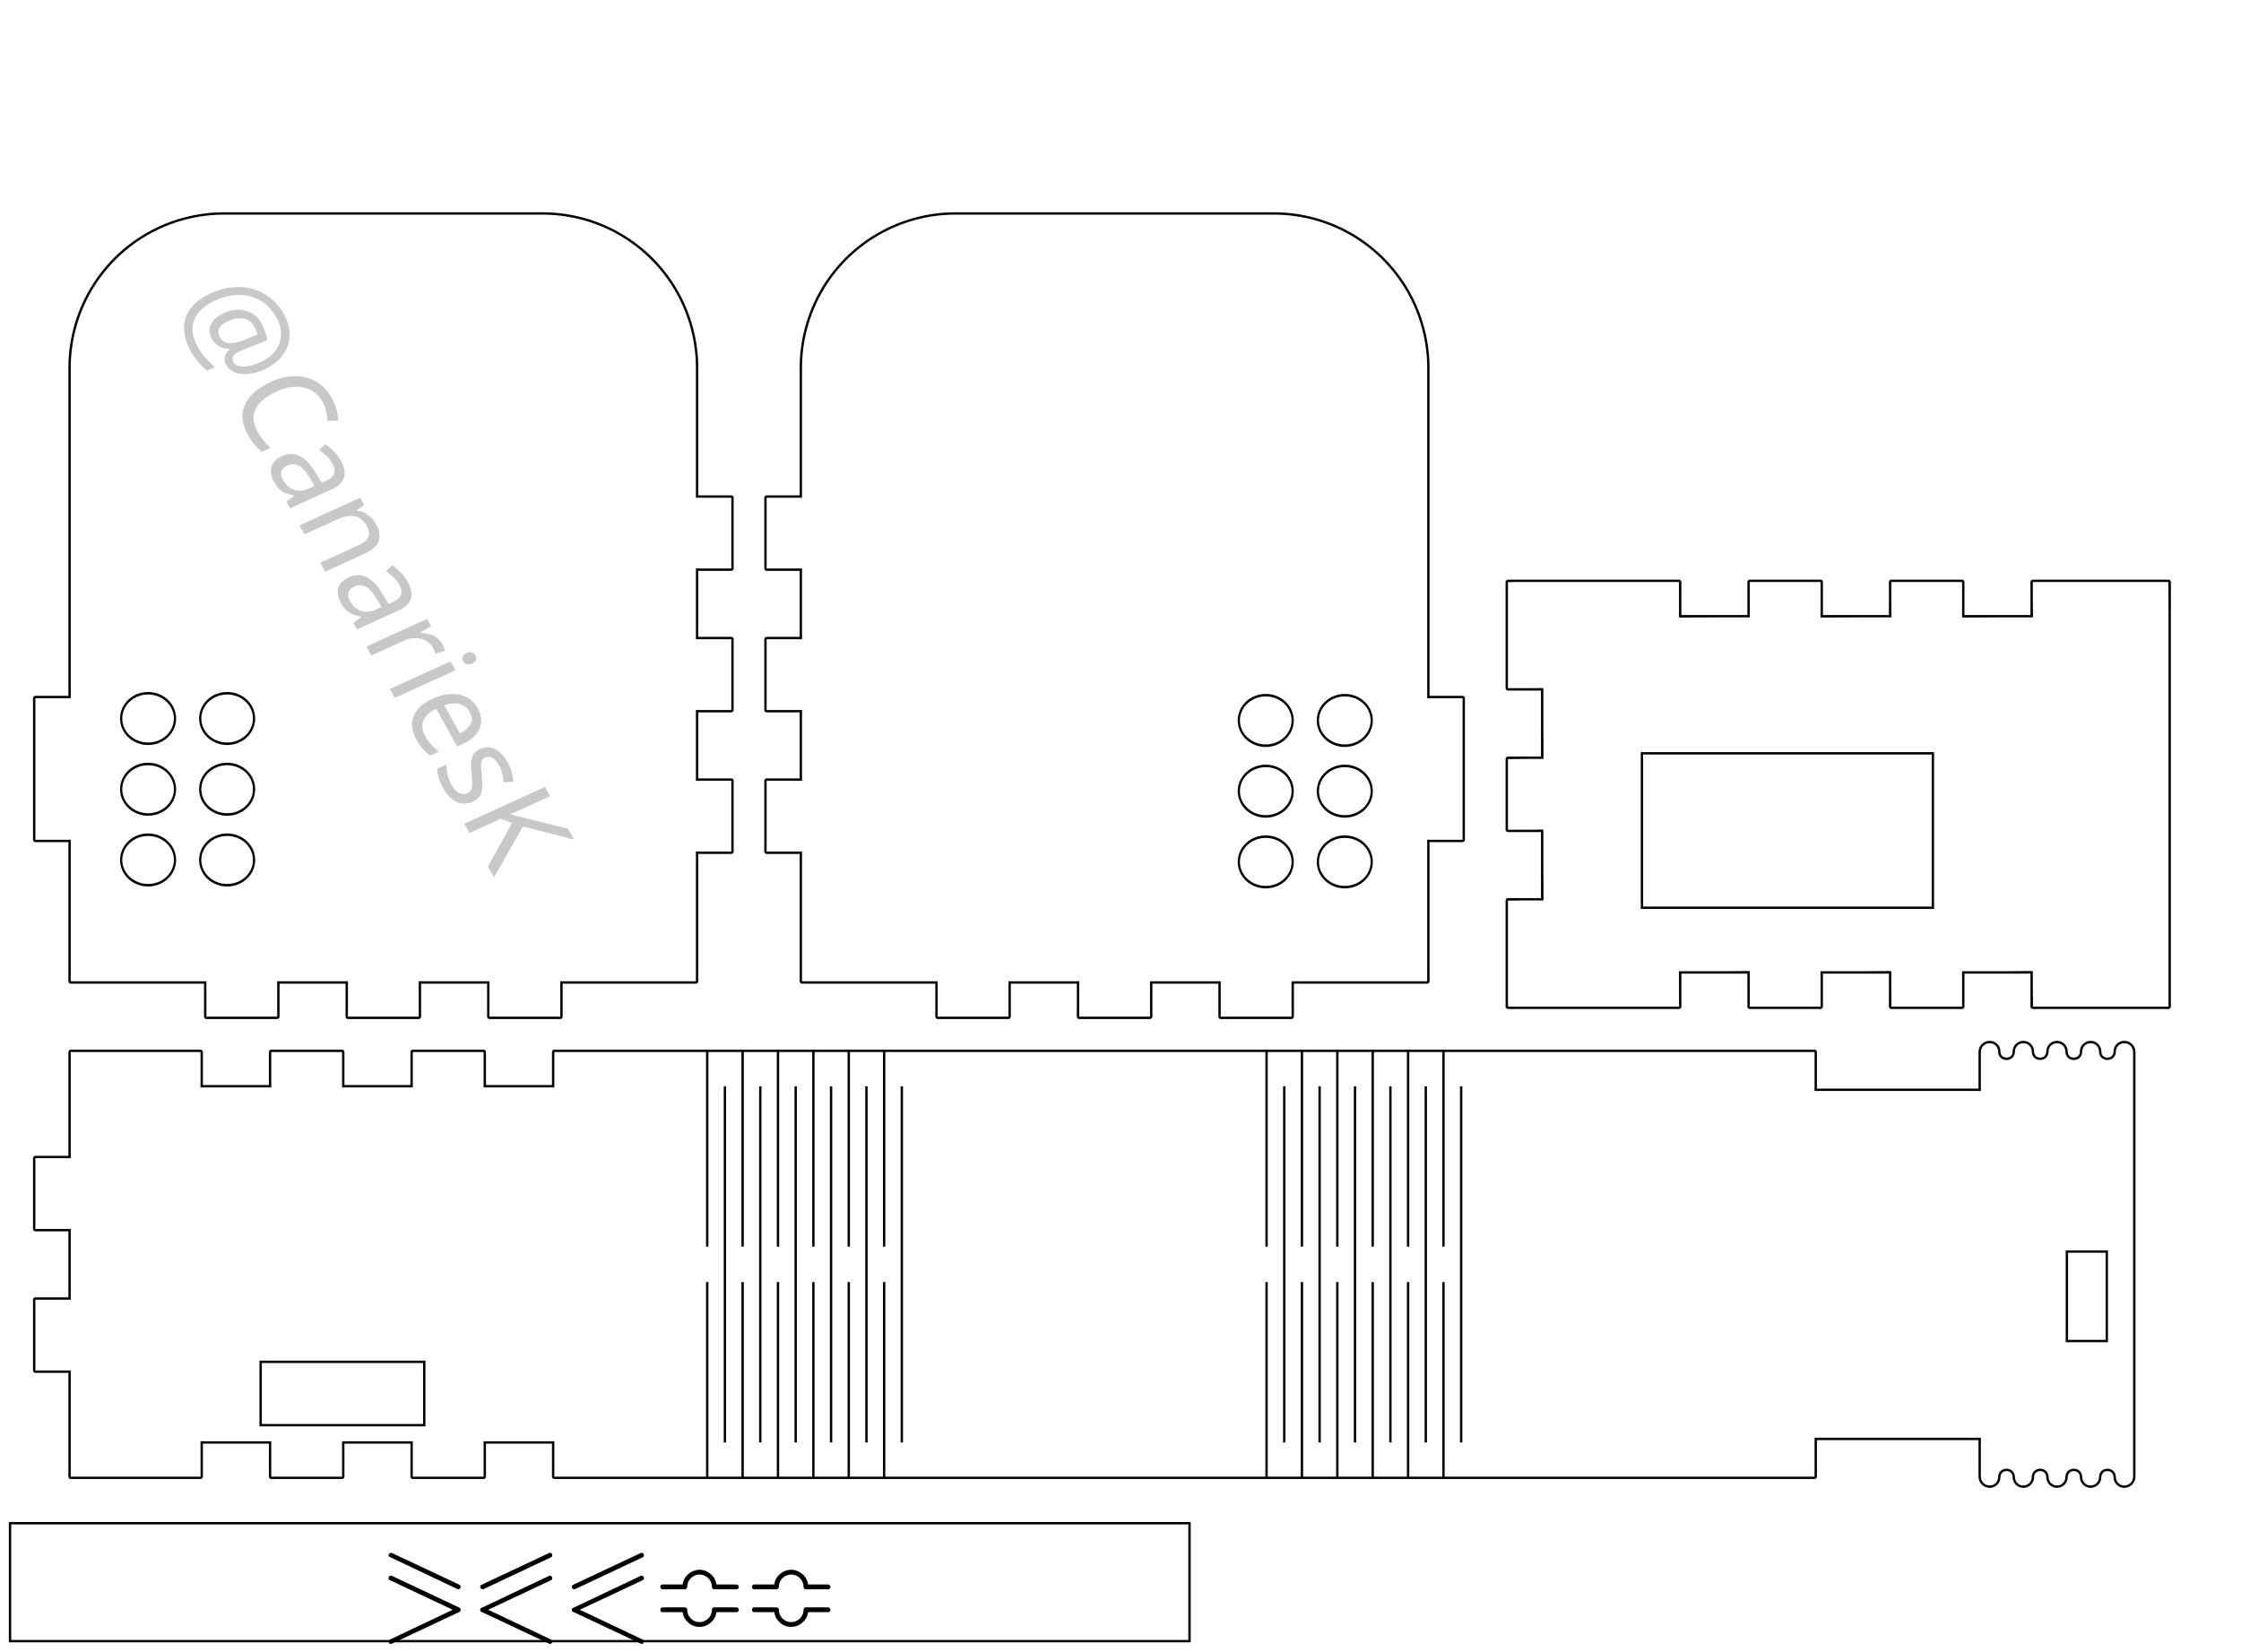
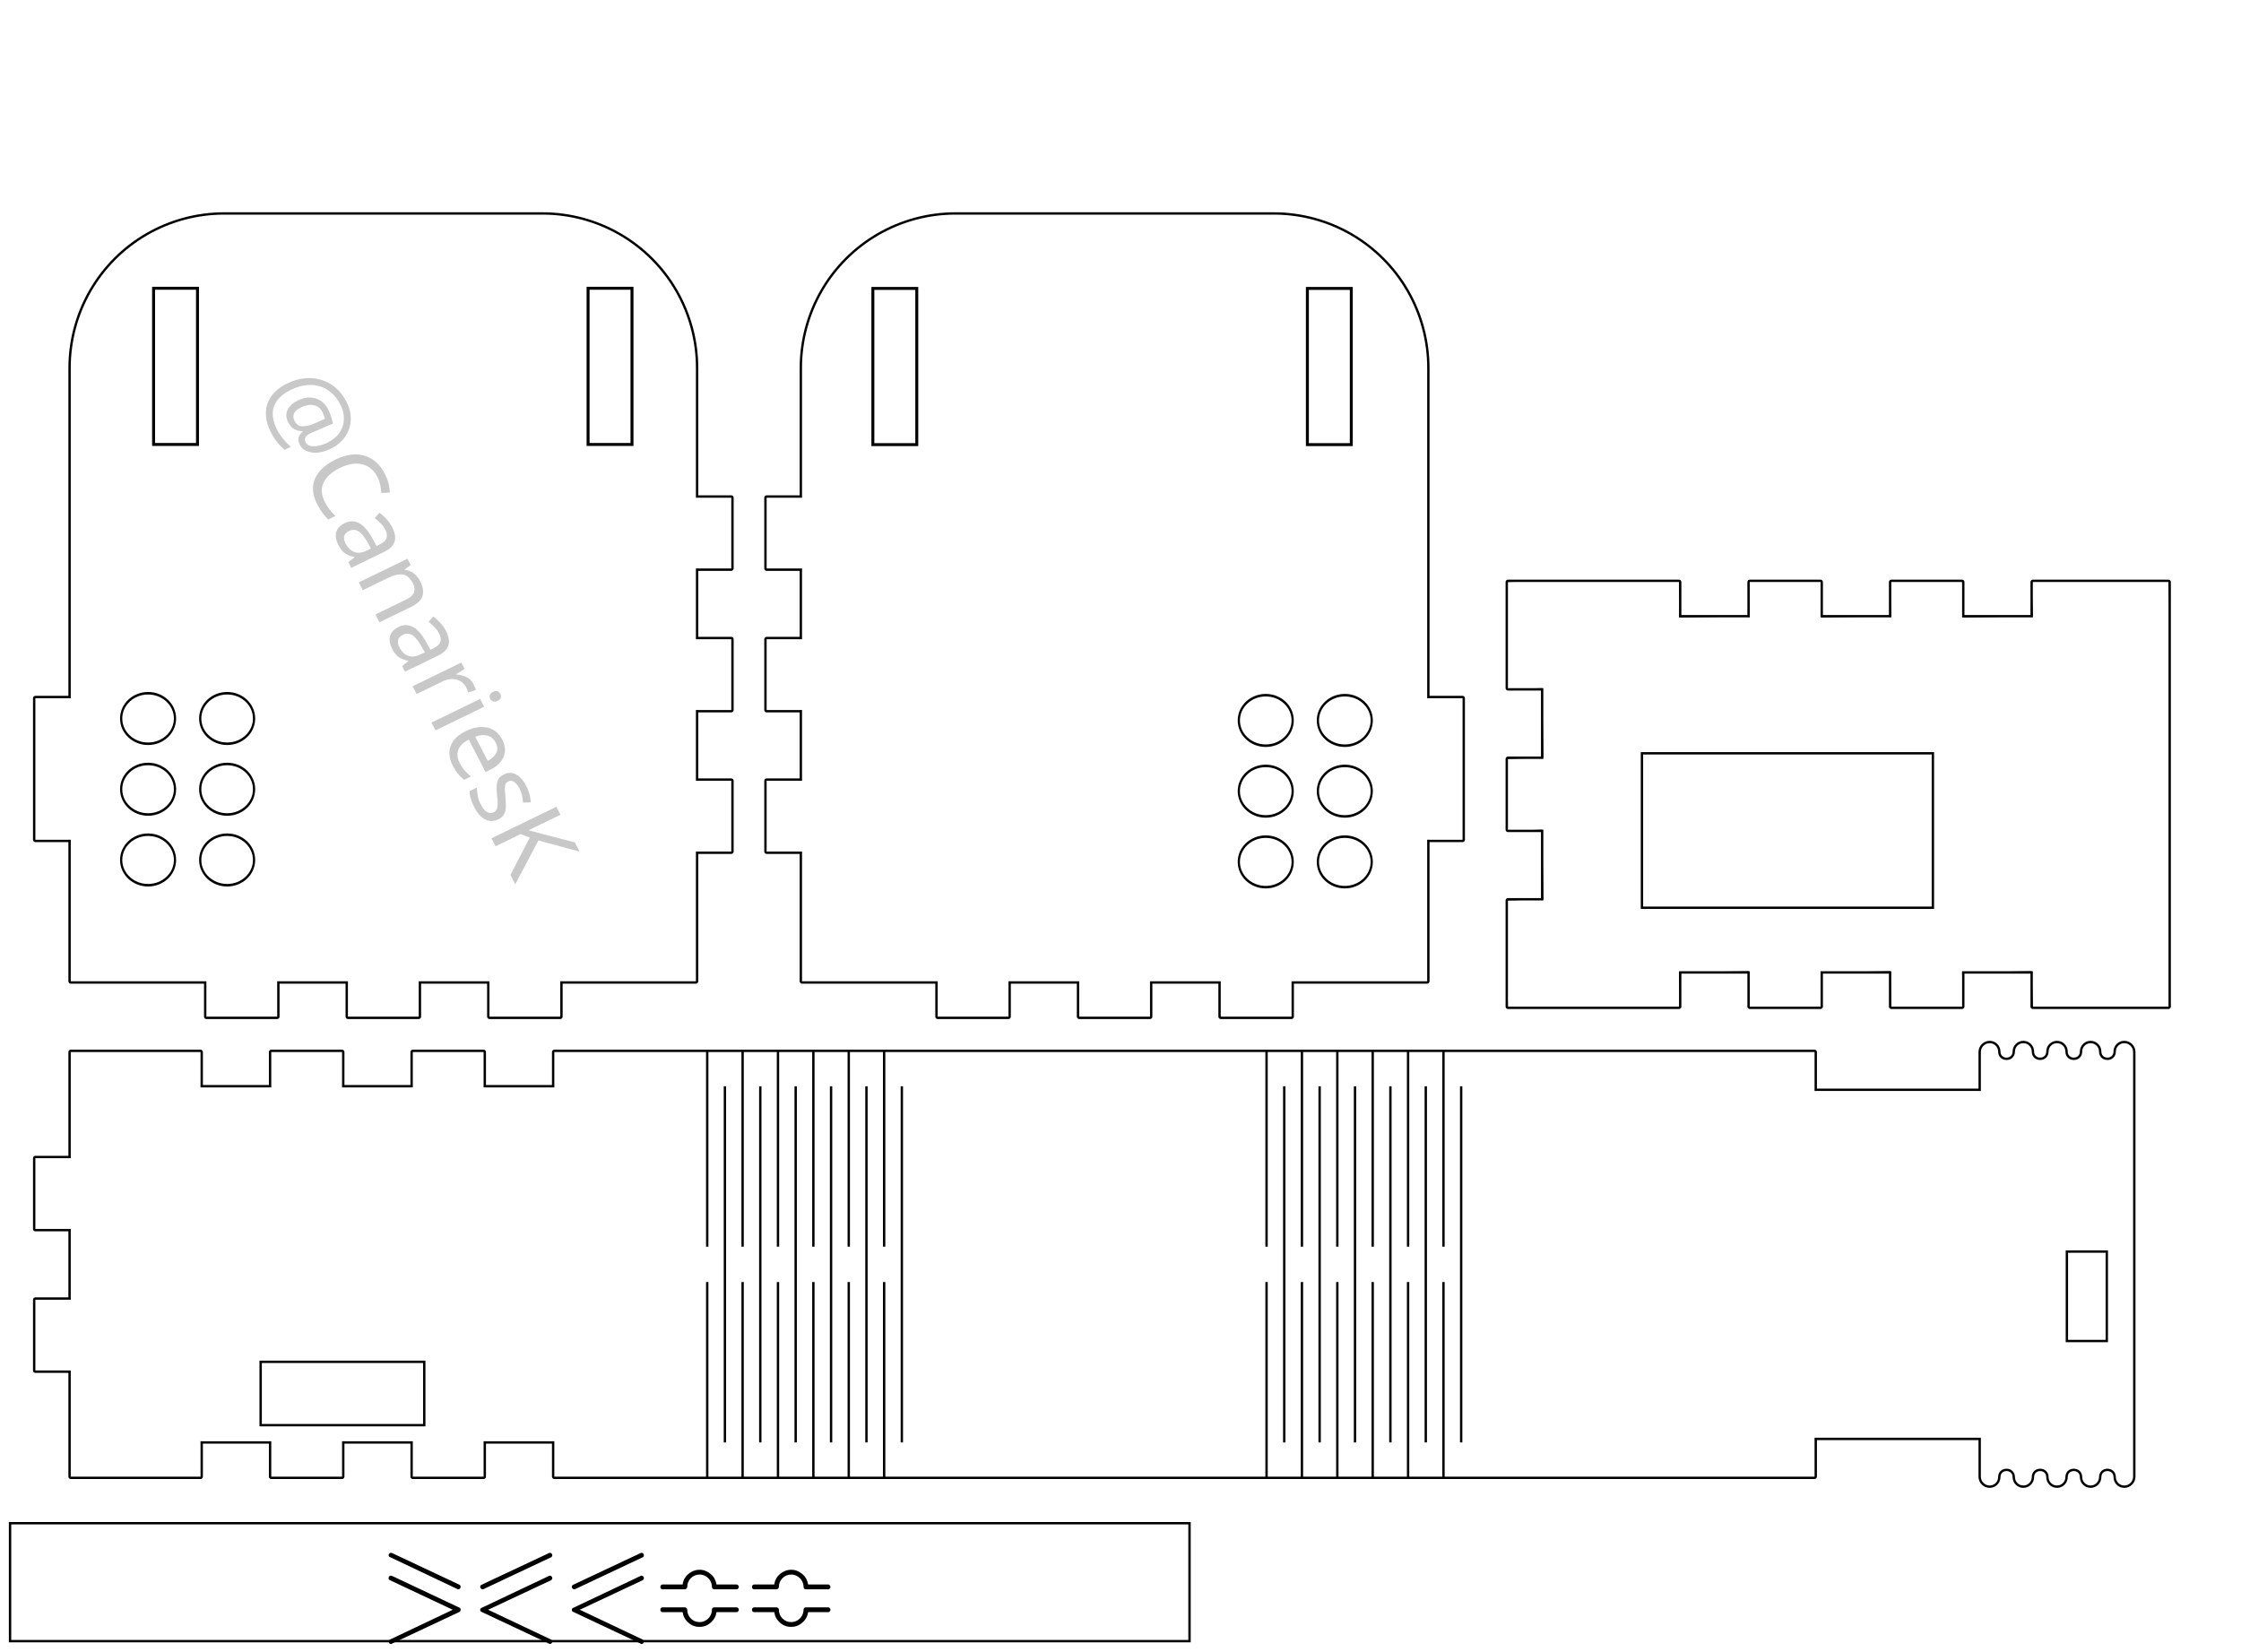
<svg xmlns="http://www.w3.org/2000/svg" xmlns:ns1="http://www.openswatchbook.org/uri/2009/osb" xmlns:xlink="http://www.w3.org/1999/xlink" id="svg2" version="1.1" viewBox="0 9860 190 140" height="140mm" width="190mm">
  <defs id="defs4">
    <linearGradient id="linearGradient4882" ns1:paint="gradient">
      <stop style="stop-color:#000000;stop-opacity:1;" offset="0" id="stop4884" />
      <stop style="stop-color:#000000;stop-opacity:0;" offset="1" id="stop4886" />
    </linearGradient>
    <g id="g6">
      <symbol overflow="visible" id="glyph0-0">
        <path style="stroke:none;" d="M 1.25 0 L 1.25 -6.25 L 6.25 -6.25 L 6.25 0 Z M 6.094 -0.156 L 6.094 -6.094 L 1.406 -6.094 L 1.406 -0.156 Z M 6.094 -0.156 " id="path9" />
      </symbol>
      <symbol overflow="visible" id="glyph0-1">
        <path style="stroke:none;" d="M 0.828 1.172 C 0.828 1.086 0.875 1.023 0.969 0.984 L 6.266 -1.531 L 0.922 -4.047 C 0.859 -4.078 0.828 -4.133 0.828 -4.219 C 0.828 -4.27 0.844 -4.316 0.875 -4.359 C 0.914 -4.398 0.969 -4.422 1.031 -4.422 C 1.062 -4.422 1.086 -4.414 1.109 -4.406 L 6.844 -1.703 C 6.906 -1.672 6.938 -1.613 6.938 -1.531 C 6.938 -1.445 6.898 -1.383 6.828 -1.344 L 1.109 1.344 C 1.086 1.363 1.062 1.375 1.031 1.375 C 0.977 1.375 0.93 1.352 0.891 1.312 C 0.848 1.27 0.828 1.223 0.828 1.172 Z M 0.969 -5.984 C 0.875 -6.016 0.828 -6.07 0.828 -6.156 C 0.828 -6.207 0.848 -6.254 0.891 -6.297 C 0.93 -6.336 0.977 -6.359 1.031 -6.359 C 1.062 -6.359 1.086 -6.352 1.109 -6.344 L 6.828 -3.656 C 6.898 -3.613 6.938 -3.551 6.938 -3.469 C 6.938 -3.414 6.914 -3.367 6.875 -3.328 C 6.844 -3.285 6.797 -3.266 6.734 -3.266 C 6.703 -3.266 6.68 -3.27 6.672 -3.281 Z M 0.969 -5.984 " id="path12" />
      </symbol>
      <symbol overflow="visible" id="glyph0-2">
        <path style="stroke:none;" d="M 0.922 -1.359 C 0.859 -1.379 0.828 -1.438 0.828 -1.531 C 0.828 -1.613 0.875 -1.672 0.969 -1.703 L 6.672 -4.406 C 6.68 -4.414 6.703 -4.422 6.734 -4.422 C 6.797 -4.422 6.844 -4.398 6.875 -4.359 C 6.914 -4.328 6.938 -4.281 6.938 -4.219 C 6.938 -4.133 6.898 -4.07 6.828 -4.031 L 1.5 -1.531 L 6.844 1 C 6.906 1.031 6.938 1.086 6.938 1.172 C 6.938 1.223 6.914 1.27 6.875 1.312 C 6.844 1.352 6.797 1.375 6.734 1.375 C 6.703 1.375 6.68 1.363 6.672 1.344 Z M 0.828 -3.469 C 0.828 -3.551 0.859 -3.609 0.922 -3.641 L 6.672 -6.344 C 6.68 -6.352 6.703 -6.359 6.734 -6.359 C 6.797 -6.359 6.844 -6.336 6.875 -6.297 C 6.914 -6.266 6.938 -6.219 6.938 -6.156 C 6.938 -6.07 6.906 -6.016 6.844 -5.984 L 1.109 -3.281 C 1.086 -3.27 1.062 -3.266 1.031 -3.266 C 0.977 -3.266 0.93 -3.285 0.891 -3.328 C 0.848 -3.367 0.828 -3.414 0.828 -3.469 Z M 0.828 -3.469 " id="path15" />
      </symbol>
      <symbol overflow="visible" id="glyph0-3">
        <path style="stroke:none;" d="M 0.75 -1.328 C 0.695 -1.328 0.648 -1.348 0.609 -1.391 C 0.578 -1.43 0.562 -1.477 0.562 -1.531 C 0.562 -1.582 0.578 -1.629 0.609 -1.672 C 0.648 -1.711 0.695 -1.734 0.75 -1.734 L 2.656 -1.734 C 2.695 -1.734 2.738 -1.711 2.781 -1.672 C 2.82 -1.641 2.844 -1.598 2.844 -1.547 C 2.844 -1.254 2.941 -1.004 3.141 -0.797 C 3.348 -0.586 3.598 -0.484 3.891 -0.484 C 4.078 -0.484 4.25 -0.531 4.406 -0.625 C 4.57 -0.719 4.703 -0.848 4.797 -1.016 C 4.891 -1.191 4.938 -1.367 4.938 -1.547 C 4.938 -1.586 4.953 -1.629 4.984 -1.672 C 5.023 -1.711 5.07 -1.734 5.125 -1.734 L 7.031 -1.734 C 7.082 -1.734 7.125 -1.711 7.156 -1.672 C 7.195 -1.629 7.219 -1.582 7.219 -1.531 C 7.219 -1.477 7.195 -1.43 7.156 -1.391 C 7.125 -1.348 7.082 -1.328 7.031 -1.328 L 5.328 -1.328 C 5.273 -0.973 5.109 -0.676 4.828 -0.438 C 4.555 -0.195 4.242 -0.078 3.891 -0.078 C 3.523 -0.078 3.207 -0.195 2.938 -0.438 C 2.664 -0.676 2.504 -0.973 2.453 -1.328 Z M 0.75 -3.266 C 0.695 -3.266 0.648 -3.285 0.609 -3.328 C 0.578 -3.367 0.562 -3.414 0.562 -3.469 C 0.562 -3.52 0.578 -3.566 0.609 -3.609 C 0.648 -3.648 0.695 -3.672 0.75 -3.672 L 2.453 -3.672 C 2.484 -3.91 2.566 -4.125 2.703 -4.312 C 2.848 -4.5 3.02 -4.645 3.219 -4.75 C 3.426 -4.863 3.648 -4.922 3.891 -4.922 C 4.066 -4.922 4.234 -4.891 4.391 -4.828 C 4.547 -4.766 4.691 -4.676 4.828 -4.562 C 4.961 -4.457 5.07 -4.328 5.156 -4.172 C 5.238 -4.016 5.297 -3.848 5.328 -3.672 L 7.031 -3.672 C 7.082 -3.672 7.125 -3.648 7.156 -3.609 C 7.195 -3.566 7.219 -3.52 7.219 -3.469 C 7.219 -3.414 7.195 -3.367 7.156 -3.328 C 7.125 -3.285 7.082 -3.266 7.031 -3.266 L 5.125 -3.266 C 5.07 -3.266 5.023 -3.285 4.984 -3.328 C 4.953 -3.367 4.938 -3.414 4.938 -3.469 C 4.938 -3.645 4.891 -3.816 4.797 -3.984 C 4.703 -4.148 4.57 -4.281 4.406 -4.375 C 4.25 -4.469 4.078 -4.516 3.891 -4.516 C 3.598 -4.516 3.348 -4.41 3.141 -4.203 C 2.941 -3.992 2.844 -3.75 2.844 -3.469 C 2.844 -3.414 2.82 -3.367 2.781 -3.328 C 2.738 -3.285 2.695 -3.266 2.656 -3.266 Z M 0.75 -3.266 " id="path18" />
      </symbol>
    </g>
  </defs>
  <iframe class="cleanslate hidden" src="moz-extension://0c9fc154-792e-43d2-acbf-948e3a7fc030/static/commandline.html" id="cmdline_iframe" style="height: 0px !important;" />
  <g id="surface5">
    <path style="fill:none;stroke-width:0.2;stroke-linecap:butt;stroke-linejoin:miter;stroke:rgb(0%,0%,0%);stroke-opacity:1;stroke-miterlimit:10;" d="M -31.266 -1.131 L 68.734 -1.131 L 68.734 8.869 L -31.266 8.869 Z M -0 0.002 " transform="matrix(1,0,0,-1,32.11758,9998.017)" id="path21" />
    <path style="fill:none;stroke-width:0.2;stroke-linecap:butt;stroke-linejoin:miter;stroke:rgb(100%,100%,100%);stroke-opacity:1;stroke-miterlimit:10;" d="M -0 0.002 L 37.464 0.002 L 37.464 7.736 L -0 7.736 Z M -0 0.002 " transform="matrix(1,0,0,-1,32.11758,9998.017)" id="path23" />
    <g style="fill:rgb(0%,0%,0%);fill-opacity:1;" id="g25">
      <use xlink:href="#glyph0-1" x="32.118" y="9998.017" id="use27" />
      <use xlink:href="#glyph0-2" x="39.886" y="9998.017" id="use29" />
      <use xlink:href="#glyph0-2" x="47.655" y="9998.017" id="use31" />
      <use xlink:href="#glyph0-3" x="55.423" y="9998.017" id="use33" />
      <use xlink:href="#glyph0-3" x="63.192" y="9998.017" id="use35" />
    </g>
    <path style="fill:none;stroke-width:0.2;stroke-linecap:butt;stroke-linejoin:miter;stroke:rgb(0%,0%,0%);stroke-opacity:1;stroke-miterlimit:10;" d="M 0 0 L 11 0 M 11 0 C 11.055 0 11.102 0.043 11.102 0.102 M 11.102 0.102 L 11.102 3.102 C 11.102 3.047 11.059 3 11 3 M 11 3 L 17 3 C 16.945 3 16.898 3.043 16.898 3.102 M 16.898 3.102 L 16.898 0.102 C 16.898 0.047 16.941 0 17 0 M 17 0 L 23 0 M 23 0 C 23.055 0 23.102 0.043 23.102 0.102 M 23.102 0.102 L 23.102 3.102 C 23.102 3.047 23.059 3 23 3 M 23 3 L 29 3 C 28.945 3 28.898 3.043 28.898 3.102 M 28.898 3.102 L 28.898 0.102 C 28.898 0.047 28.941 0 29 0 M 29 0 L 35 0 M 35 0 C 35.055 0 35.102 0.043 35.102 0.102 M 35.102 0.102 L 35.102 3.102 C 35.102 3.047 35.059 3 35 3 M 35 3 L 41 3 C 40.945 3 40.898 3.043 40.898 3.102 M 40.898 3.102 L 40.898 0.102 C 40.898 0.047 40.941 0 41 0 M 41 0 L 52 0 M 53.961 0 L 53.961 16.602 M 53.961 19.602 L 53.961 36.199 M 55.461 33.199 L 55.461 3 M 56.961 0 L 56.961 16.602 M 56.961 19.602 L 56.961 36.199 M 58.461 33.199 L 58.461 3 M 59.961 0 L 59.961 16.602 M 59.961 19.602 L 59.961 36.199 M 61.461 33.199 L 61.461 3 M 62.961 0 L 62.961 16.602 M 62.961 19.602 L 62.961 36.199 M 64.461 33.199 L 64.461 3 M 65.961 0 L 65.961 16.602 M 65.961 19.602 L 65.961 36.199 M 67.461 33.199 L 67.461 3 M 68.961 0 L 68.961 16.602 M 68.961 19.602 L 68.961 36.199 M 70.461 33.199 L 70.461 3 M 52 0 L 72.422 0 M 72.422 0 L 99.422 0 M 101.383 0 L 101.383 16.602 M 101.383 19.602 L 101.383 36.199 M 102.883 33.199 L 102.883 3 M 104.383 0 L 104.383 16.602 M 104.383 19.602 L 104.383 36.199 M 105.883 33.199 L 105.883 3 M 107.383 0 L 107.383 16.602 M 107.383 19.602 L 107.383 36.199 M 108.883 33.199 L 108.883 3 M 110.383 0 L 110.383 16.602 M 110.383 19.602 L 110.383 36.199 M 111.883 33.199 L 111.883 3 M 113.383 0 L 113.383 16.602 M 113.383 19.602 L 113.383 36.199 M 114.883 33.199 L 114.883 3 M 116.383 0 L 116.383 16.602 M 116.383 19.602 L 116.383 36.199 M 117.883 33.199 L 117.883 3 M 99.422 0 L 119.844 0 M 119.844 0 L 147.844 0 C 147.898 0 147.945 0.043 147.945 0.102 M 147.945 0.102 L 147.945 3.402 C 147.945 3.348 147.902 3.301 147.844 3.301 M 147.844 3.301 L 161.945 3.301 C 161.891 3.301 161.844 3.344 161.844 3.402 M 161.844 3.402 L 161.844 0.102 C 161.844 -0.367 162.223 -0.75 162.695 -0.75 C 163.145 -0.75 163.508 -0.387 163.508 0.062 C 163.508 0.879 164.734 0.879 164.734 0.062 C 164.734 -0.387 165.098 -0.75 165.547 -0.75 C 165.996 -0.75 166.359 -0.387 166.359 0.062 C 166.359 0.879 167.586 0.879 167.586 0.062 C 167.586 -0.387 167.949 -0.75 168.398 -0.75 C 168.848 -0.75 169.211 -0.387 169.211 0.062 C 169.211 0.879 170.438 0.879 170.438 0.062 C 170.438 -0.387 170.801 -0.75 171.25 -0.75 C 171.699 -0.75 172.062 -0.387 172.062 0.062 C 172.062 0.879 173.289 0.879 173.289 0.062 C 173.289 -0.387 173.652 -0.75 174.102 -0.75 C 174.57 -0.75 174.953 -0.371 174.953 0.102 M 174.953 0.102 L 174.953 36.102 C 174.953 36.57 174.574 36.953 174.102 36.953 C 173.652 36.953 173.289 36.59 173.289 36.141 C 173.289 35.324 172.062 35.324 172.062 36.141 C 172.062 36.59 171.699 36.953 171.25 36.953 C 170.801 36.953 170.438 36.59 170.438 36.141 C 170.438 35.324 169.211 35.324 169.211 36.141 C 169.211 36.59 168.848 36.953 168.398 36.953 C 167.949 36.953 167.586 36.59 167.586 36.141 C 167.586 35.324 166.359 35.324 166.359 36.141 C 166.359 36.59 165.996 36.953 165.547 36.953 C 165.098 36.953 164.734 36.59 164.734 36.141 C 164.734 35.324 163.508 35.324 163.508 36.141 C 163.508 36.59 163.145 36.953 162.695 36.953 C 162.227 36.953 161.844 36.574 161.844 36.102 M 161.844 36.102 L 161.844 32.801 C 161.844 32.855 161.887 32.902 161.945 32.902 M 161.945 32.902 L 147.844 32.902 C 147.898 32.902 147.945 32.859 147.945 32.801 M 147.945 32.801 L 147.945 36.102 C 147.945 36.156 147.902 36.203 147.844 36.203 M 147.844 36.203 L 119.844 36.203 M 119.844 36.203 L 99.422 36.203 M 99.422 36.203 L 72.422 36.203 M 72.422 36.203 L 52 36.203 M 52 36.203 L 41 36.203 M 41 36.203 C 40.945 36.203 40.898 36.16 40.898 36.102 M 40.898 36.102 L 40.898 33.102 C 40.898 33.156 40.941 33.203 41 33.203 M 41 33.203 L 35 33.203 C 35.055 33.203 35.102 33.16 35.102 33.102 M 35.102 33.102 L 35.102 36.102 C 35.102 36.156 35.059 36.203 35 36.203 M 35 36.203 L 29 36.203 M 29 36.203 C 28.945 36.203 28.898 36.16 28.898 36.102 M 28.898 36.102 L 28.898 33.102 C 28.898 33.156 28.941 33.203 29 33.203 M 29 33.203 L 23 33.203 C 23.055 33.203 23.102 33.16 23.102 33.102 M 23.102 33.102 L 23.102 36.102 C 23.102 36.156 23.059 36.203 23 36.203 M 23 36.203 L 17 36.203 M 17 36.203 C 16.945 36.203 16.898 36.16 16.898 36.102 M 16.898 36.102 L 16.898 33.102 C 16.898 33.156 16.941 33.203 17 33.203 M 17 33.203 L 11 33.203 C 11.055 33.203 11.102 33.16 11.102 33.102 M 11.102 33.102 L 11.102 36.102 C 11.102 36.156 11.059 36.203 11 36.203 M 11 36.203 L -0 36.203 C -0.055 36.203 -0.102 36.16 -0.102 36.102 M -0.102 36.102 L -0.102 33.102 M -0.102 33.102 L -0.102 27.102 M -0.102 27.102 C -0.102 27.156 -0.059 27.203 -0 27.203 M -0 27.203 L -3 27.203 C -3.055 27.203 -3.102 27.16 -3.102 27.102 M -3.102 27.102 L -3.102 21.102 C -3.102 21.047 -3.059 21 -3 21 M -3 21 L -0 21 C -0.055 21 -0.102 21.043 -0.102 21.102 M -0.102 21.102 L -0.102 15.102 M -0.102 15.102 C -0.102 15.156 -0.059 15.203 -0 15.203 M -0 15.203 L -3 15.203 C -3.055 15.203 -3.102 15.16 -3.102 15.102 M -3.102 15.102 L -3.102 9.102 C -3.102 9.047 -3.059 9 -3 9 M -3 9 L -0 9 C -0.055 9 -0.102 9.043 -0.102 9.102 M -0.102 9.102 L -0.102 3.102 M -0.102 3.102 L -0.102 0.102 C -0.102 0.047 -0.059 0 0 0 " transform="matrix(1,0.000000000000000245,0.000000000000000245,-1,6,9985.301)" id="path37" />
    <path style="fill:none;stroke-width:0.2;stroke-linecap:butt;stroke-linejoin:miter;stroke:rgb(0%,0%,0%);stroke-opacity:1;stroke-miterlimit:10;" d="M -0 0 L 11.5 0 M 11.5 0 C 11.445 0 11.398 0.043 11.398 0.102 M 11.398 0.102 L 11.398 -2.898 C 11.398 -2.953 11.441 -3 11.5 -3 M 11.5 -3 L 17.5 -3 C 17.555 -3 17.602 -2.957 17.602 -2.898 M 17.602 -2.898 L 17.602 0.102 C 17.602 0.047 17.559 0 17.5 0 M 17.5 0 L 23.5 0 M 23.5 0 C 23.445 0 23.398 0.043 23.398 0.102 M 23.398 0.102 L 23.398 -2.898 C 23.398 -2.953 23.441 -3 23.5 -3 M 23.5 -3 L 29.5 -3 C 29.555 -3 29.602 -2.957 29.602 -2.898 M 29.602 -2.898 L 29.602 0.102 C 29.602 0.047 29.559 0 29.5 0 M 29.5 0 L 35.5 0 M 35.5 0 C 35.445 0 35.398 0.043 35.398 0.102 M 35.398 0.102 L 35.398 -2.898 C 35.398 -2.953 35.441 -3 35.5 -3 M 35.5 -3 L 41.5 -3 C 41.555 -3 41.602 -2.957 41.602 -2.898 M 41.602 -2.898 L 41.602 0.102 C 41.602 0.047 41.559 0 41.5 0 M 41.5 0 L 53 0 C 53.055 0 53.102 0.043 53.102 0.102 M 53.102 0.102 L 53.102 11.102 M 53.102 11.102 C 53.102 11.047 53.059 11 53 11 M 53 11 L 56 11 C 56.055 11 56.102 11.043 56.102 11.102 M 56.102 11.102 L 56.102 17.102 C 56.102 17.156 56.059 17.203 56 17.203 M 56 17.203 L 53 17.203 C 53.055 17.203 53.102 17.16 53.102 17.102 M 53.102 17.102 L 53.102 23.102 M 53.102 23.102 C 53.102 23.047 53.059 23 53 23 M 53 23 L 56 23 C 56.055 23 56.102 23.043 56.102 23.102 M 56.102 23.102 L 56.102 29.102 C 56.102 29.156 56.059 29.203 56 29.203 M 56 29.203 L 53 29.203 C 53.055 29.203 53.102 29.16 53.102 29.102 M 53.102 29.102 L 53.102 35.102 M 53.102 35.102 C 53.102 35.047 53.059 35 53 35 M 53 35 L 56 35 C 56.055 35 56.102 35.043 56.102 35.102 M 56.102 35.102 L 56.102 41.102 C 56.102 41.156 56.059 41.203 56 41.203 M 56 41.203 L 53 41.203 C 53.055 41.203 53.102 41.16 53.102 41.102 M 53.102 41.102 L 53.102 52.102 C 53.102 54.402 52.496 56.66 51.348 58.652 C 50.199 60.645 48.543 62.297 46.551 63.449 C 44.559 64.598 42.301 65.203 40 65.203 M 40 65.203 L 13 65.203 C 10.699 65.203 8.441 64.598 6.449 63.449 C 4.457 62.301 2.805 60.645 1.652 58.652 C 0.504 56.66 -0.102 54.402 -0.102 52.102 M -0.102 52.102 L -0.102 24.102 C -0.102 24.156 -0.059 24.203 -0 24.203 M -0 24.203 L -3 24.203 C -3.055 24.203 -3.102 24.16 -3.102 24.102 M -3.102 24.102 L -3.102 12.102 C -3.102 12.047 -3.059 12 -3 12 M -3 12 L -0 12 C -0.055 12 -0.102 12.043 -0.102 12.102 M -0.102 12.102 L -0.102 0.102 C -0.102 0.047 -0.059 0 -0 0 " transform="matrix(1,0.000000000000000616,0.000000000000000616,-1,6,9943.301)" id="path39" />
    <path style="fill:none;stroke-width:0.2;stroke-linecap:butt;stroke-linejoin:miter;stroke:rgb(0%,0%,0%);stroke-opacity:1;stroke-miterlimit:10;" d="M 0 0 L 11.5 0 M 11.5 0 C 11.445 0 11.398 0.043 11.398 0.102 M 11.398 0.102 L 11.398 -2.898 C 11.398 -2.953 11.441 -3 11.5 -3 M 11.5 -3 L 17.5 -3 C 17.555 -3 17.602 -2.957 17.602 -2.898 M 17.602 -2.898 L 17.602 0.102 C 17.602 0.047 17.559 0 17.5 0 M 17.5 0 L 23.5 0 M 23.5 0 C 23.445 0 23.398 0.043 23.398 0.102 M 23.398 0.102 L 23.398 -2.898 C 23.398 -2.953 23.441 -3 23.5 -3 M 23.5 -3 L 29.5 -3 C 29.555 -3 29.602 -2.957 29.602 -2.898 M 29.602 -2.898 L 29.602 0.102 C 29.602 0.047 29.559 0 29.5 0 M 29.5 0 L 35.5 0 M 35.5 0 C 35.445 0 35.398 0.043 35.398 0.102 M 35.398 0.102 L 35.398 -2.898 C 35.398 -2.953 35.441 -3 35.5 -3 M 35.5 -3 L 41.5 -3 C 41.555 -3 41.602 -2.957 41.602 -2.898 M 41.602 -2.898 L 41.602 0.102 C 41.602 0.047 41.559 0 41.5 0 M 41.5 0 L 53 0 C 53.055 0 53.102 0.043 53.102 0.102 M 53.102 0.102 L 53.102 11.102 M 53.102 11.102 C 53.102 11.047 53.059 11 53 11 M 53 11 L 56 11 C 56.055 11 56.102 11.043 56.102 11.102 M 56.102 11.102 L 56.102 17.102 C 56.102 17.156 56.059 17.203 56 17.203 M 56 17.203 L 53 17.203 C 53.055 17.203 53.102 17.16 53.102 17.102 M 53.102 17.102 L 53.102 23.102 M 53.102 23.102 C 53.102 23.047 53.059 23 53 23 M 53 23 L 56 23 C 56.055 23 56.102 23.043 56.102 23.102 M 56.102 23.102 L 56.102 29.102 C 56.102 29.156 56.059 29.203 56 29.203 M 56 29.203 L 53 29.203 C 53.055 29.203 53.102 29.16 53.102 29.102 M 53.102 29.102 L 53.102 35.102 M 53.102 35.102 C 53.102 35.047 53.059 35 53 35 M 53 35 L 56 35 C 56.055 35 56.102 35.043 56.102 35.102 M 56.102 35.102 L 56.102 41.102 C 56.102 41.156 56.059 41.203 56 41.203 M 56 41.203 L 53 41.203 C 53.055 41.203 53.102 41.16 53.102 41.102 M 53.102 41.102 L 53.102 52.102 C 53.102 54.402 52.496 56.66 51.348 58.652 C 50.199 60.645 48.543 62.297 46.551 63.449 C 44.559 64.598 42.301 65.203 40 65.203 M 40 65.203 L 13 65.203 C 10.699 65.203 8.441 64.598 6.449 63.449 C 4.457 62.301 2.805 60.645 1.652 58.652 C 0.504 56.66 -0.102 54.402 -0.102 52.102 M -0.102 52.102 L -0.102 24.102 C -0.102 24.156 -0.059 24.203 -0 24.203 M -0 24.203 L -3 24.203 C -3.055 24.203 -3.102 24.16 -3.102 24.102 M -3.102 24.102 L -3.102 12.102 C -3.102 12.047 -3.059 12 -3 12 M -3 12 L 0 12 C -0.055 12 -0.102 12.043 -0.102 12.102 M -0.102 12.102 L -0.102 0.102 C -0.102 0.047 -0.059 0 0 0 " transform="matrix(-1,0.000000000000000616,-0.000000000000000616,-1,121,9943.301)" id="path41" />
    <path style="fill:#000000;stroke-width:0.2;stroke-linecap:butt;stroke-linejoin:miter;stroke:rgb(0%, 0%, 0%);stroke-opacity:1;stroke-miterlimit:10;fill-opacity:1;stroke-dasharray:none" d="M 0 0 L 11.5 0 M 11.5 0 C 11.555 0 11.602 0.043 11.602 0.102 M 11.602 0.102 L 11.602 3.102 C 11.602 3.047 11.559 3 11.5 3 M 11.5 3 L 17.5 3 C 17.445 3 17.398 3.043 17.398 3.102 M 17.398 3.102 L 17.398 0.102 C 17.398 0.047 17.441 0 17.5 0 M 17.5 0 L 23.5 0 M 23.5 0 C 23.555 0 23.602 0.043 23.602 0.102 M 23.602 0.102 L 23.602 3.102 C 23.602 3.047 23.559 3 23.5 3 M 23.5 3 L 29.5 3 C 29.445 3 29.398 3.043 29.398 3.102 M 29.398 3.102 L 29.398 0.102 C 29.398 0.047 29.441 0 29.5 0 M 29.5 0 L 35.5 0 M 35.5 0 C 35.555 0 35.602 0.043 35.602 0.102 M 35.602 0.102 L 35.602 3.102 C 35.602 3.047 35.559 3 35.5 3 M 35.5 3 L 41.5 3 C 41.445 3 41.398 3.043 41.398 3.102 M 41.398 3.102 L 41.398 0.102 C 41.398 0.047 41.441 0 41.5 0 M 41.5 0 L 53 0 M 53 0 C 53.055 0 53.102 0.043 53.102 0.102 M 53.102 0.102 L 53.102 3.102 M 53.102 3.102 L 53.102 33.102 M 53.102 33.102 L 53.102 36.102 C 53.102 36.156 53.059 36.203 53 36.203 M 53 36.203 L 53 36.203 M 53 36.203 L 41.5 36.203 M 41.5 36.203 C 41.445 36.203 41.398 36.16 41.398 36.102 M 41.398 36.102 L 41.398 33.102 C 41.398 33.156 41.441 33.203 41.5 33.203 M 41.5 33.203 L 35.5 33.203 C 35.555 33.203 35.602 33.16 35.602 33.102 M 35.602 33.102 L 35.602 36.102 C 35.602 36.156 35.559 36.203 35.5 36.203 M 35.5 36.203 L 29.5 36.203 M 29.5 36.203 C 29.445 36.203 29.398 36.16 29.398 36.102 M 29.398 36.102 L 29.398 33.102 C 29.398 33.156 29.441 33.203 29.5 33.203 M 29.5 33.203 L 23.5 33.203 C 23.555 33.203 23.602 33.16 23.602 33.102 M 23.602 33.102 L 23.602 36.102 C 23.602 36.156 23.559 36.203 23.5 36.203 M 23.5 36.203 L 17.5 36.203 M 17.5 36.203 C 17.445 36.203 17.398 36.16 17.398 36.102 M 17.398 36.102 L 17.398 33.102 C 17.398 33.156 17.441 33.203 17.5 33.203 M 17.5 33.203 L 11.5 33.203 C 11.555 33.203 11.602 33.16 11.602 33.102 M 11.602 33.102 L 11.602 36.102 C 11.602 36.156 11.559 36.203 11.5 36.203 M 11.5 36.203 L -0 36.203 M -0 36.203 L -3 36.203 C -3.055 36.203 -3.102 36.16 -3.102 36.102 M -3.102 36.102 L -3.102 33.102 M -3.102 33.102 L -3.102 27.102 M -3.102 27.102 C -3.102 27.047 -3.059 27 -3 27 M -3 27 L -0 27 C -0.055 27 -0.102 27.043 -0.102 27.102 M -0.102 27.102 L -0.102 21.102 C -0.102 21.156 -0.059 21.203 0 21.203 M 0 21.203 L -3 21.203 C -3.055 21.203 -3.102 21.16 -3.102 21.102 M -3.102 21.102 L -3.102 15.102 M -3.102 15.102 C -3.102 15.047 -3.059 15 -3 15 M -3 15 L 0 15 C -0.055 15 -0.102 15.043 -0.102 15.102 M -0.102 15.102 L -0.102 9.102 C -0.102 9.156 -0.059 9.203 0 9.203 M 0 9.203 L -3 9.203 C -3.055 9.203 -3.102 9.16 -3.102 9.102 M -3.102 9.102 L -3.102 3.102 M -3.102 3.102 L -3.102 0.102 C -3.102 0.047 -3.059 0 -3 0 M -3 0 L 0 0 " transform="matrix(1,0.000000000000000245,0.000000000000000245,-1,130.8516,9945.449)" id="path43" />
    <rect style="fill:none;stroke:#000000;stroke-width:0.2;stroke-miterlimit:10;stroke-opacity:1;stroke-dasharray:none" id="rect4880" width="24.666" height="13.096" x="139.211" y="9923.87" />
    <rect style="fill:none;stroke:#000000;stroke-width:0.2;stroke-miterlimit:10;stroke-opacity:1;stroke-dasharray:none" id="rect6020" width="13.87" height="5.37" x="22.1" y="9975.465" />
    <rect style="fill:none;stroke:#000000;stroke-width:0.2;stroke-miterlimit:10;stroke-opacity:1;stroke-dasharray:none" id="rect6022" width="3.384" height="7.584" x="175.238" y="9966.116" />
-     <text xml:space="preserve" style="font-size:10.224px;font-style:normal;font-weight:normal;line-height:125%;letter-spacing:0px;word-spacing:0px;fill:#000000;fill-opacity:0.216;stroke:none;font-family:Sans" x="9273.044" y="4639.712" id="text6024" transform="matrix(0.4706271,0.8520247,-0.9373917,0.4277677,0,0)">
-       <tspan id="tspan6026" x="9273.044" y="4639.712">@CanariesK</tspan>
+     <text xml:space="preserve" style="font-size:8.49px;font-style:normal;font-weight:normal;line-height:125%;letter-spacing:0px;word-spacing:0px;fill:#000000;fill-opacity:0.216;stroke:none;font-family:Sans" x="8993.383" y="4491.002" id="text6024" transform="matrix(0.4559068,0.8795348,-0.908072,0.4415794,0,0)">
+       <tspan id="tspan6026" x="8993.383" y="4491.002">@CanariesK</tspan>
    </text>
  </g>
  <path style="fill:none;stroke:#000000;stroke-width:0.945;stroke-miterlimit:10;stroke-opacity:1;stroke-dasharray:none" id="path6434" d="m 281,212.563 a 11.5,9.5 0 1 1 -23,0 11.5,9.5 0 1 1 23,0 z" transform="matrix(0.1985061,0,0,0.2254431,53.81757,9873.163)" />
  <path style="fill:none;stroke:#000000;stroke-width:0.945;stroke-miterlimit:10;stroke-opacity:1;stroke-dasharray:none" id="path6434-0" d="m 281,212.563 a 11.5,9.5 0 1 1 -23,0 11.5,9.5 0 1 1 23,0 z" transform="matrix(0.1985061,0,0,0.2254431,53.81757,9879.16)" />
  <path style="fill:none;stroke:#000000;stroke-width:0.945;stroke-miterlimit:10;stroke-opacity:1;stroke-dasharray:none" id="path6434-3" d="m 281,212.563 a 11.5,9.5 0 1 1 -23,0 11.5,9.5 0 1 1 23,0 z" transform="matrix(0.1985061,0,0,0.2254431,53.81757,9885.157)" />
  <path style="fill:none;stroke:#000000;stroke-width:0.945;stroke-miterlimit:10;stroke-opacity:1;stroke-dasharray:none" id="path6434-1" d="m 281,212.563 a 11.5,9.5 0 1 1 -23,0 11.5,9.5 0 1 1 23,0 z" transform="matrix(0.1985061,0,0,0.2254431,60.52035,9873.163)" />
  <path style="fill:none;stroke:#000000;stroke-width:0.945;stroke-miterlimit:10;stroke-opacity:1;stroke-dasharray:none" id="path6434-0-2" d="m 281,212.563 a 11.5,9.5 0 1 1 -23,0 11.5,9.5 0 1 1 23,0 z" transform="matrix(0.1985061,0,0,0.2254431,60.52035,9879.16)" />
  <path style="fill:none;stroke:#000000;stroke-width:0.945;stroke-miterlimit:10;stroke-opacity:1;stroke-dasharray:none" id="path6434-3-7" d="m 281,212.563 a 11.5,9.5 0 1 1 -23,0 11.5,9.5 0 1 1 23,0 z" transform="matrix(0.1985061,0,0,0.2254431,60.52035,9885.157)" />
  <path style="fill:none;stroke:#000000;stroke-width:0.945;stroke-miterlimit:10;stroke-opacity:1;stroke-dasharray:none" id="path6434-7" d="m 281,212.563 a 11.5,9.5 0 1 1 -23,0 11.5,9.5 0 1 1 23,0 z" transform="matrix(0.1985061,0,0,0.2254431,-40.94242,9872.998)" />
  <path style="fill:none;stroke:#000000;stroke-width:0.945;stroke-miterlimit:10;stroke-opacity:1;stroke-dasharray:none" id="path6434-0-9" d="m 281,212.563 a 11.5,9.5 0 1 1 -23,0 11.5,9.5 0 1 1 23,0 z" transform="matrix(0.1985061,0,0,0.2254431,-40.94242,9878.996)" />
  <path style="fill:none;stroke:#000000;stroke-width:0.945;stroke-miterlimit:10;stroke-opacity:1;stroke-dasharray:none" id="path6434-3-8" d="m 281,212.563 a 11.5,9.5 0 1 1 -23,0 11.5,9.5 0 1 1 23,0 z" transform="matrix(0.1985061,0,0,0.2254431,-40.94242,9884.993)" />
  <path style="fill:none;stroke:#000000;stroke-width:0.945;stroke-miterlimit:10;stroke-opacity:1;stroke-dasharray:none" id="path6434-1-1" d="m 281,212.563 a 11.5,9.5 0 1 1 -23,0 11.5,9.5 0 1 1 23,0 z" transform="matrix(0.1985061,0,0,0.2254431,-34.23964,9872.998)" />
  <path style="fill:none;stroke:#000000;stroke-width:0.945;stroke-miterlimit:10;stroke-opacity:1;stroke-dasharray:none" id="path6434-0-2-0" d="m 281,212.563 a 11.5,9.5 0 1 1 -23,0 11.5,9.5 0 1 1 23,0 z" transform="matrix(0.1985061,0,0,0.2254431,-34.23964,9878.996)" />
  <path style="fill:none;stroke:#000000;stroke-width:0.945;stroke-miterlimit:10;stroke-opacity:1;stroke-dasharray:none" id="path6434-3-7-7" d="m 281,212.563 a 11.5,9.5 0 1 1 -23,0 11.5,9.5 0 1 1 23,0 z" transform="matrix(0.1985061,0,0,0.2254431,-34.23964,9884.993)" />
+   <rect style="fill:none;stroke:#000000;stroke-width:0.25;stroke-miterlimit:10;stroke-opacity:1;stroke-dasharray:none" id="rect6524" width="3.723" height="13.244" x="110.844" y="9884.454" />
+   <rect style="fill:none;stroke:#000000;stroke-width:0.25;stroke-miterlimit:10;stroke-opacity:1;stroke-dasharray:none" id="rect6524-6" width="3.723" height="13.244" x="74.005" y="9884.454" />
+   <rect style="fill:none;stroke:#000000;stroke-width:0.25;stroke-miterlimit:10;stroke-opacity:1;stroke-dasharray:none" id="rect6524-5" width="3.723" height="13.244" x="49.86" y="9884.44" />
+   <rect style="fill:none;stroke:#000000;stroke-width:0.25;stroke-miterlimit:10;stroke-opacity:1;stroke-dasharray:none" id="rect6524-6-1" width="3.723" height="13.244" x="13.021" y="9884.44" />
</svg>
